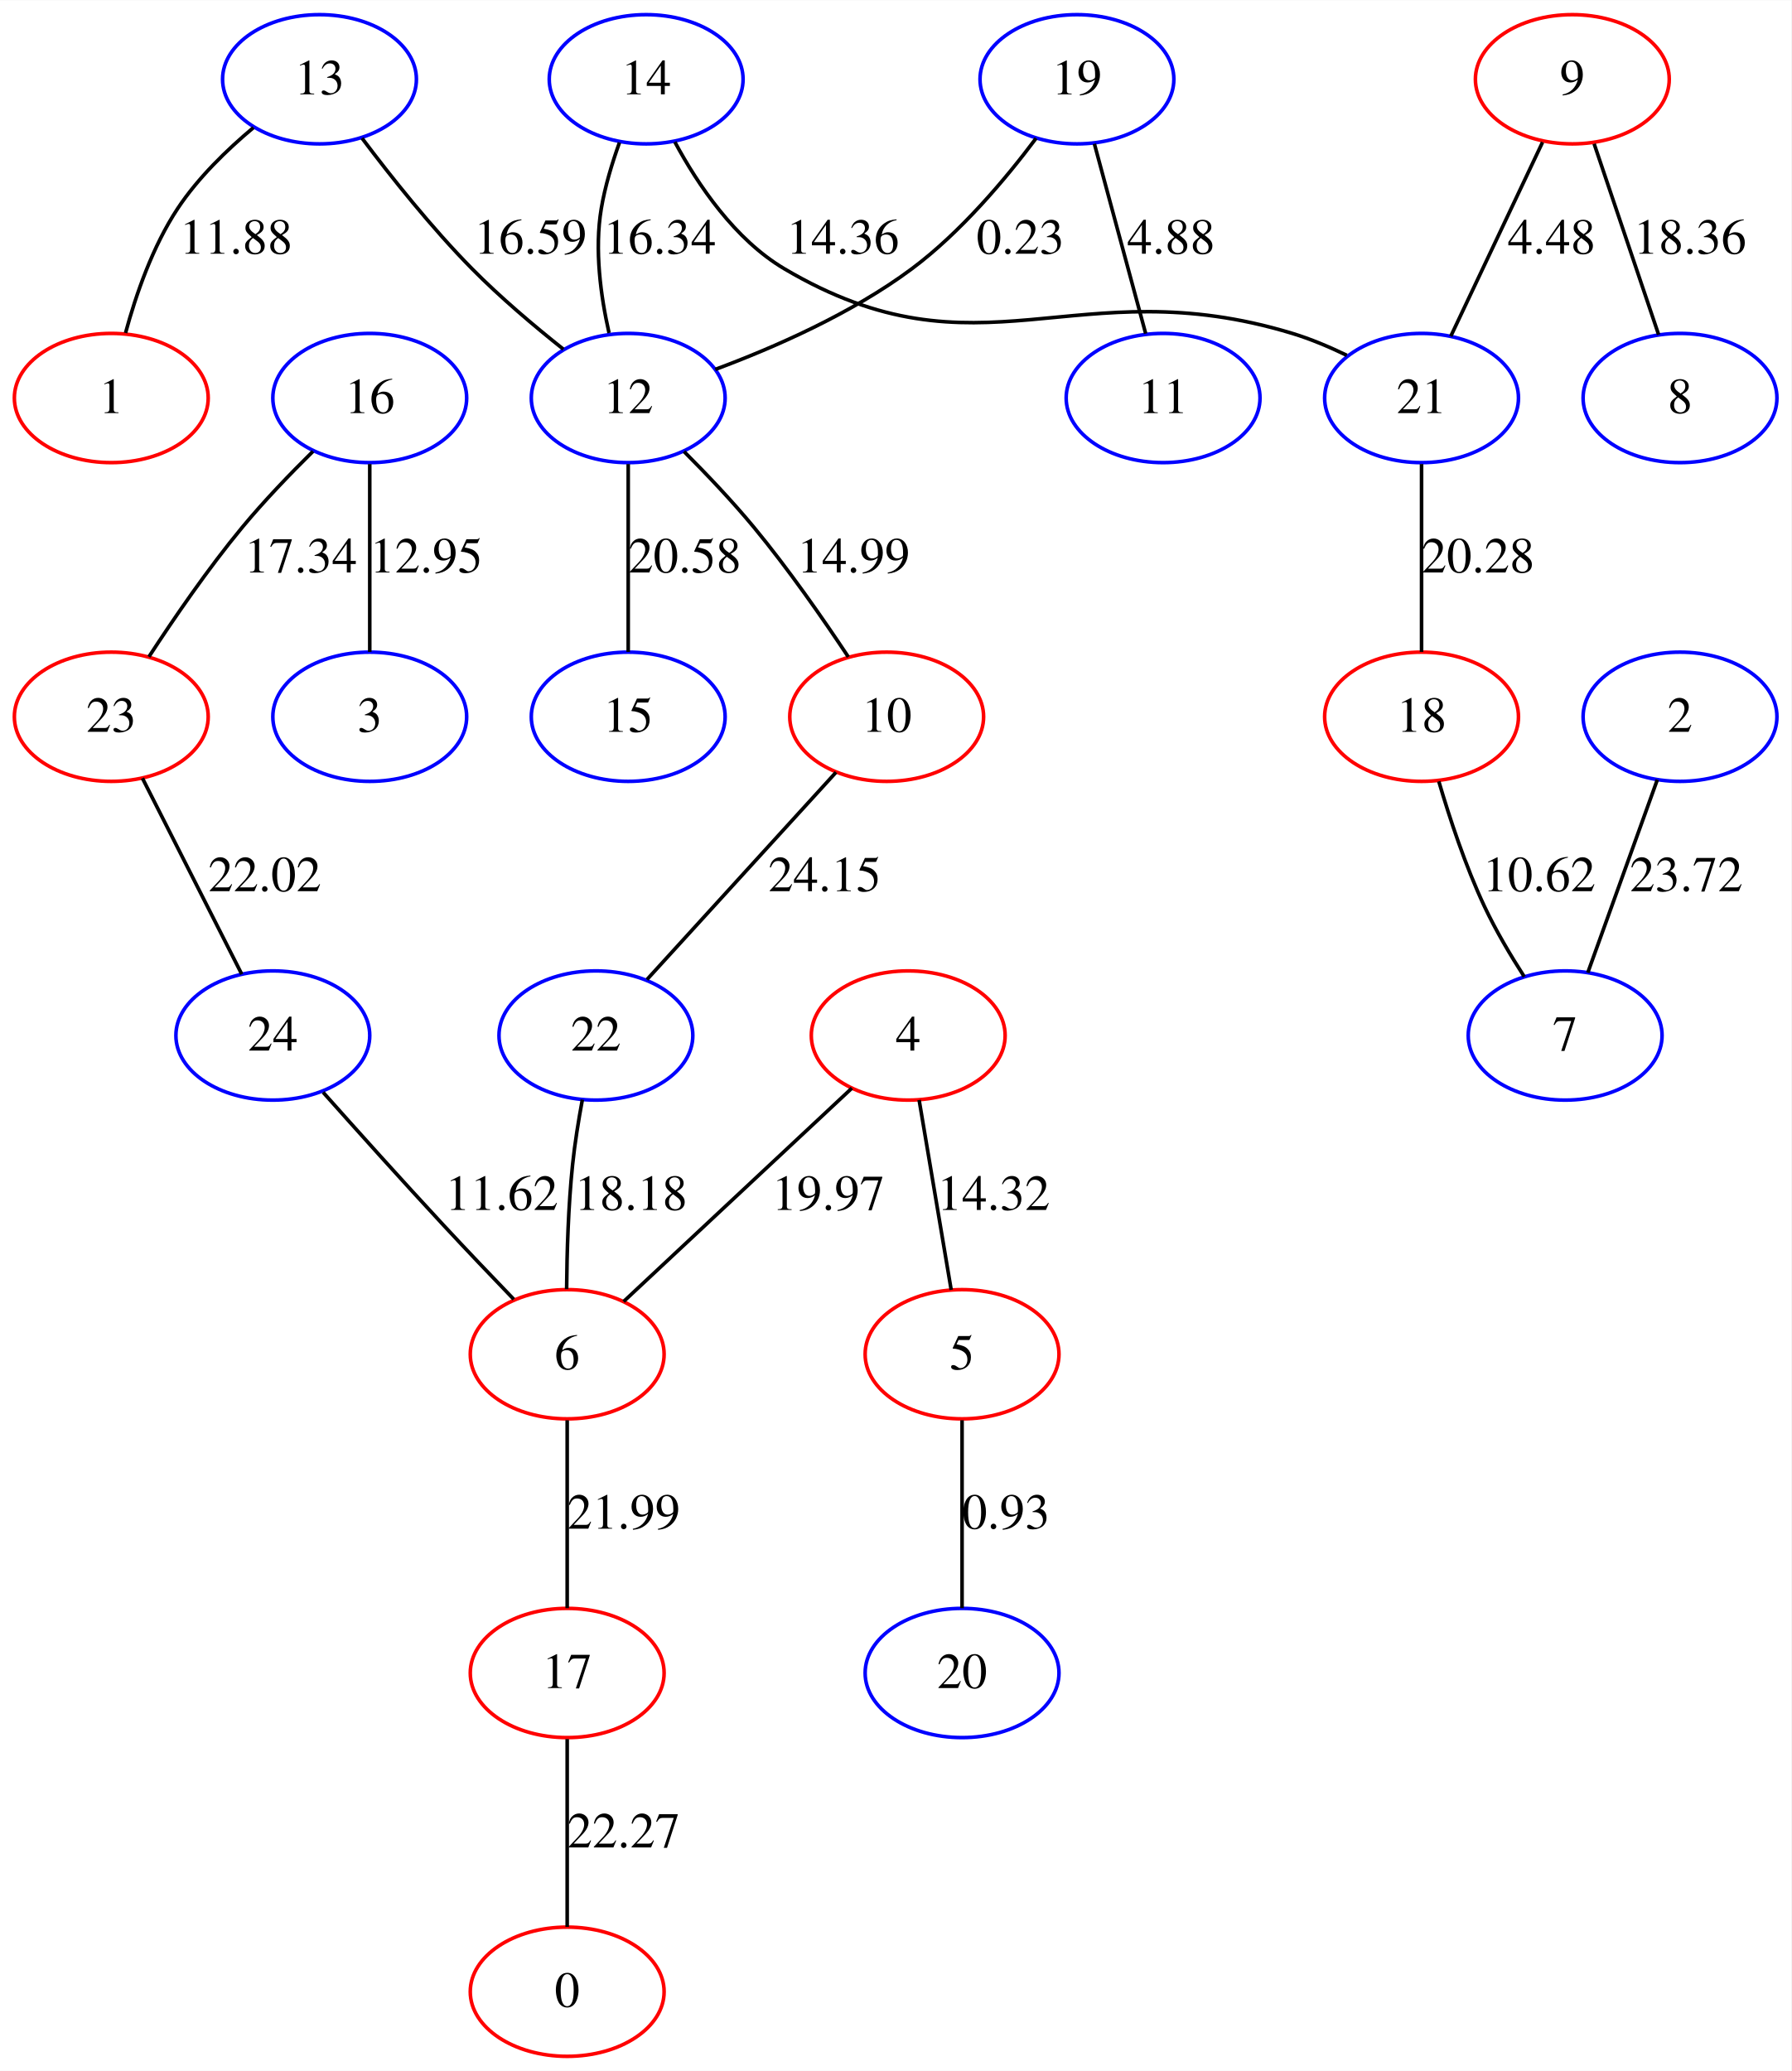
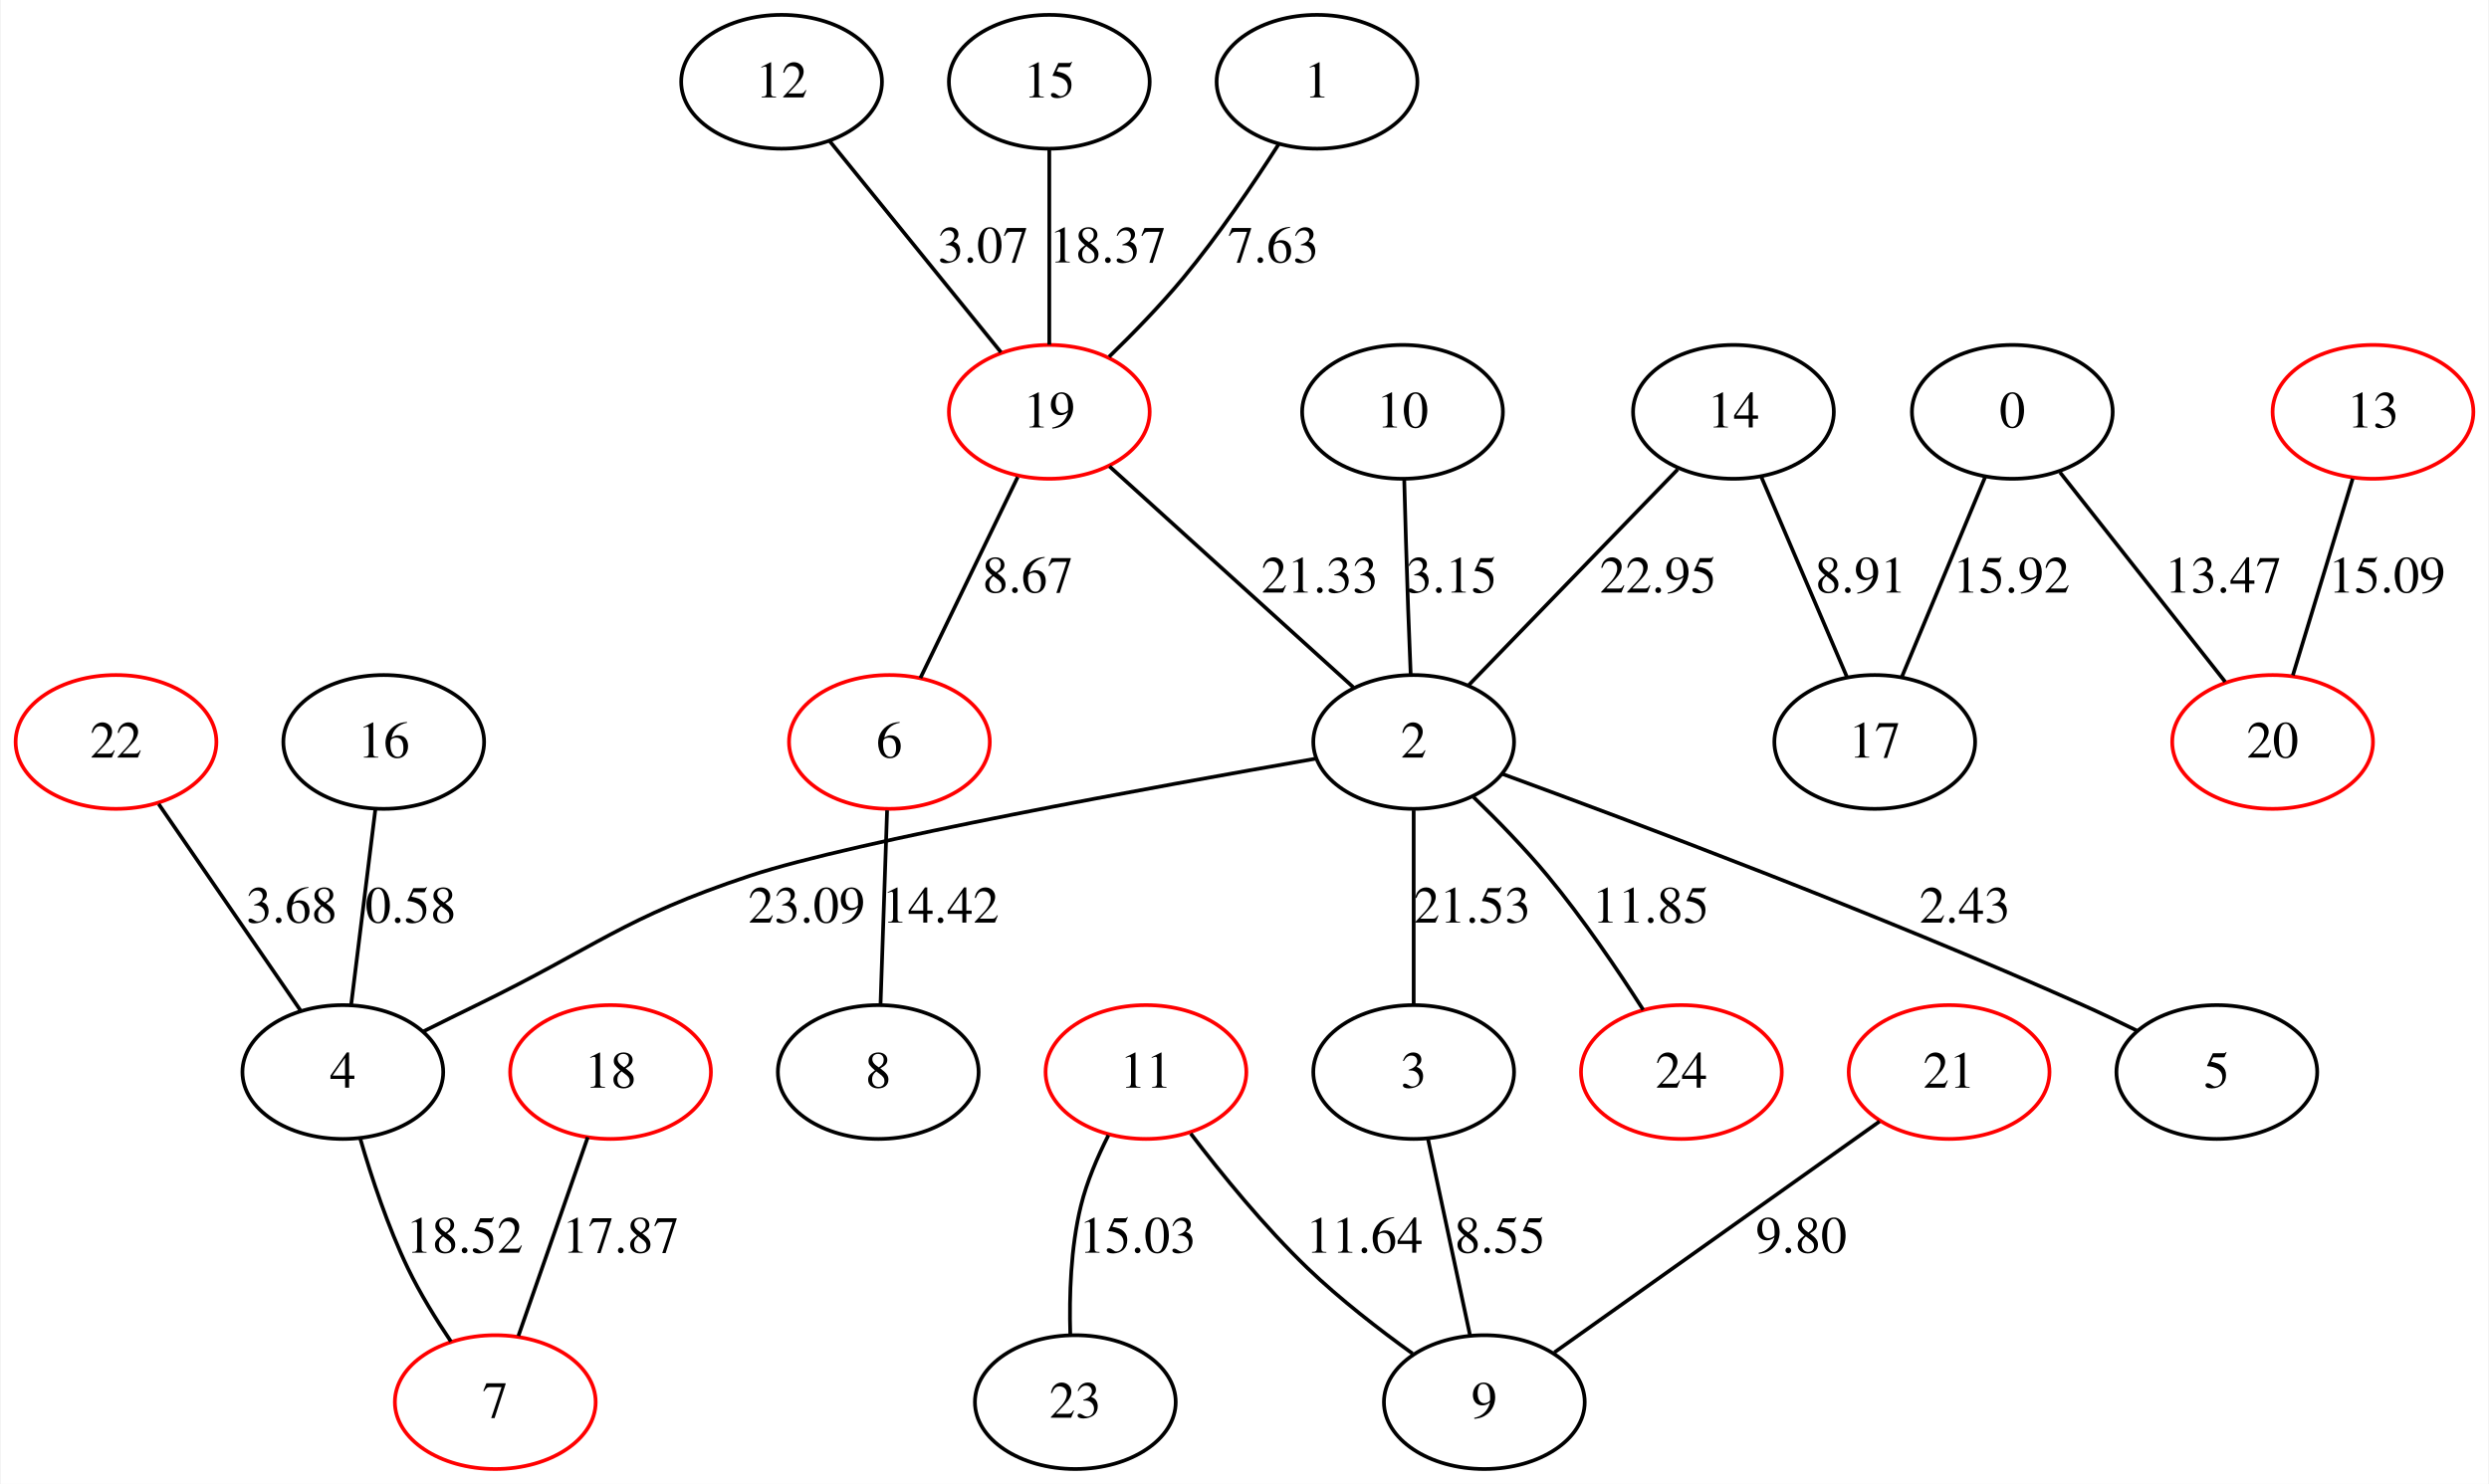
- <svg xmlns="http://www.w3.org/2000/svg" width="1920px" height="2220px" viewBox="0.00 0.00 499.00 576.80">
-   <g id="graph0" class="graph" transform="scale(1.0 1.0) rotate(0) translate(4 572.8)">
-     <polygon fill="#ffffff" stroke="transparent" points="-4,4 -4,-572.8 495,-572.8 495,4 -4,4" />
+ <svg xmlns="http://www.w3.org/2000/svg" width="1920px" height="1145px" viewBox="0.00 0.00 669.00 399.20">
+   <g id="graph0" class="graph" transform="scale(1.0 1.0) rotate(0) translate(4 395.2)">
+     <polygon fill="#ffffff" stroke="transparent" points="-4,4 -4,-395.2 665,-395.2 665,4 -4,4" />
    <g id="node1" class="node">
-       <ellipse fill="none" stroke="#0000ff" cx="162" cy="-284.4" rx="27" ry="18" />
-       <text text-anchor="middle" x="162" y="-280.2" font-family="Times,serif" font-size="14.00" fill="#000000">22</text>
+       <ellipse fill="none" stroke="#ff0000" cx="27" cy="-195.6" rx="27" ry="18" />
+       <text text-anchor="middle" x="27" y="-191.4" font-family="Times,serif" font-size="14.00" fill="#000000">22</text>
    </g>
    <g id="node2" class="node">
-       <ellipse fill="none" stroke="#ff0000" cx="154" cy="-195.6" rx="27" ry="18" />
-       <text text-anchor="middle" x="154" y="-191.4" font-family="Times,serif" font-size="14.00" fill="#000000">6</text>
+       <ellipse fill="none" stroke="#000000" cx="88" cy="-106.8" rx="27" ry="18" />
+       <text text-anchor="middle" x="88" y="-102.6" font-family="Times,serif" font-size="14.00" fill="#000000">4</text>
    </g>
    <g id="edge1" class="edge">
-       <path fill="none" stroke="#000000" d="M158.227,-266.531C157.157,-260.769 156.117,-254.338 155.5,-248.4 154.306,-236.907 153.924,-223.937 153.844,-213.728" />
-       <text text-anchor="middle" x="171.75" y="-235.8" font-family="Times,serif" font-size="14.00" fill="#000000">18.18</text>
+       <path fill="none" stroke="#000000" d="M38.474,-178.897C49.38,-163.021 65.689,-139.279 76.578,-123.428" />
+       <text text-anchor="middle" x="74.25" y="-147" font-family="Times,serif" font-size="14.00" fill="#000000">3.68</text>
    </g>
    <g id="node3" class="node">
-       <ellipse fill="none" stroke="#ff0000" cx="154" cy="-106.8" rx="27" ry="18" />
-       <text text-anchor="middle" x="154" y="-102.6" font-family="Times,serif" font-size="14.00" fill="#000000">17</text>
+       <ellipse fill="none" stroke="#ff0000" cx="129" cy="-18" rx="27" ry="18" />
+       <text text-anchor="middle" x="129" y="-13.8" font-family="Times,serif" font-size="14.00" fill="#000000">7</text>
    </g>
    <g id="edge2" class="edge">
-       <path fill="none" stroke="#000000" d="M154,-177.201C154,-161.859 154,-140.122 154,-124.872" />
-       <text text-anchor="middle" x="169.75" y="-147" font-family="Times,serif" font-size="14.00" fill="#000000">21.99</text>
+       <path fill="none" stroke="#000000" d="M92.724,-88.751C95.757,-78.335 100.132,-65.135 105.5,-54 108.741,-47.277 113.036,-40.313 117.067,-34.322" />
+       <text text-anchor="middle" x="120.75" y="-58.2" font-family="Times,serif" font-size="14.00" fill="#000000">18.52</text>
    </g>
    <g id="node4" class="node">
-       <ellipse fill="none" stroke="#ff0000" cx="154" cy="-18" rx="27" ry="18" />
-       <text text-anchor="middle" x="154" y="-13.8" font-family="Times,serif" font-size="14.00" fill="#000000">0</text>
+       <ellipse fill="none" stroke="#000000" cx="285" cy="-18" rx="27" ry="18" />
+       <text text-anchor="middle" x="285" y="-13.8" font-family="Times,serif" font-size="14.00" fill="#000000">23</text>
+     </g>
+     <g id="node5" class="node">
+       <ellipse fill="none" stroke="#ff0000" cx="448" cy="-106.8" rx="27" ry="18" />
+       <text text-anchor="middle" x="448" y="-102.6" font-family="Times,serif" font-size="14.00" fill="#000000">24</text>
+     </g>
+     <g id="node6" class="node">
+       <ellipse fill="none" stroke="#000000" cx="373" cy="-284.4" rx="27" ry="18" />
+       <text text-anchor="middle" x="373" y="-280.2" font-family="Times,serif" font-size="14.00" fill="#000000">10</text>
+     </g>
+     <g id="node7" class="node">
+       <ellipse fill="none" stroke="#000000" cx="376" cy="-195.6" rx="27" ry="18" />
+       <text text-anchor="middle" x="376" y="-191.4" font-family="Times,serif" font-size="14.00" fill="#000000">2</text>
    </g>
    <g id="edge3" class="edge">
-       <path fill="none" stroke="#000000" d="M154,-88.401C154,-73.059 154,-51.322 154,-36.072" />
-       <text text-anchor="middle" x="169.75" y="-58.2" font-family="Times,serif" font-size="14.00" fill="#000000">22.27</text>
-     </g>
-     <g id="node5" class="node">
-       <ellipse fill="none" stroke="#ff0000" cx="27" cy="-373.2" rx="27" ry="18" />
-       <text text-anchor="middle" x="27" y="-369" font-family="Times,serif" font-size="14.00" fill="#000000">23</text>
-     </g>
-     <g id="node6" class="node">
-       <ellipse fill="none" stroke="#0000ff" cx="72" cy="-284.4" rx="27" ry="18" />
-       <text text-anchor="middle" x="72" y="-280.2" font-family="Times,serif" font-size="14.00" fill="#000000">24</text>
+       <path fill="none" stroke="#000000" d="M373.455,-266.315C373.726,-256.119 374.095,-243.148 374.5,-231.6 374.702,-225.849 374.952,-219.582 375.19,-213.912" />
+       <text text-anchor="middle" x="386.25" y="-235.8" font-family="Times,serif" font-size="14.00" fill="#000000">3.15</text>
+     </g>
+     <g id="edge6" class="edge">
+       <path fill="none" stroke="#000000" d="M349.519,-191.075C306.988,-183.671 225.403,-168.865 197.5,-159.6 163.198,-148.21 156.499,-140.616 124,-124.8 119.35,-122.537 114.381,-120.079 109.665,-117.726" />
+       <text text-anchor="middle" x="212.75" y="-147" font-family="Times,serif" font-size="14.00" fill="#000000">23.09</text>
    </g>
    <g id="edge4" class="edge">
-       <path fill="none" stroke="#000000" d="M35.676,-356.079C43.645,-340.354 55.39,-317.177 63.35,-301.469" />
-       <text text-anchor="middle" x="69.75" y="-324.6" font-family="Times,serif" font-size="14.00" fill="#000000">22.02</text>
+       <path fill="none" stroke="#000000" d="M392.078,-180.786C398.551,-174.506 405.91,-166.951 412,-159.6 421.485,-148.152 430.904,-134.222 437.727,-123.545" />
+       <text text-anchor="middle" x="439.75" y="-147" font-family="Times,serif" font-size="14.00" fill="#000000">11.85</text>
+     </g>
+     <g id="node8" class="node">
+       <ellipse fill="none" stroke="#000000" cx="592" cy="-106.8" rx="27" ry="18" />
+       <text text-anchor="middle" x="592" y="-102.6" font-family="Times,serif" font-size="14.00" fill="#000000">5</text>
    </g>
    <g id="edge5" class="edge">
-       <path fill="none" stroke="#000000" d="M86.005,-268.572C95.397,-258.022 108.09,-243.888 119.5,-231.6 125.862,-224.749 132.996,-217.271 139.119,-210.915" />
-       <text text-anchor="middle" x="135.75" y="-235.8" font-family="Times,serif" font-size="14.00" fill="#000000">11.62</text>
-     </g>
-     <g id="node7" class="node">
-       <ellipse fill="none" stroke="#ff0000" cx="243" cy="-373.2" rx="27" ry="18" />
-       <text text-anchor="middle" x="243" y="-369" font-family="Times,serif" font-size="14.00" fill="#000000">10</text>
-     </g>
-     <g id="edge6" class="edge">
-       <path fill="none" stroke="#000000" d="M228.891,-357.732C214.114,-341.533 191.037,-316.233 176.219,-299.988" />
-       <text text-anchor="middle" x="225.75" y="-324.6" font-family="Times,serif" font-size="14.00" fill="#000000">24.15</text>
-     </g>
-     <g id="node8" class="node">
-       <ellipse fill="none" stroke="#0000ff" cx="320" cy="-462" rx="27" ry="18" />
-       <text text-anchor="middle" x="320" y="-457.8" font-family="Times,serif" font-size="14.00" fill="#000000">11</text>
+       <path fill="none" stroke="#000000" d="M399.865,-186.984C434.599,-174.271 500.942,-149.334 556,-124.8 560.723,-122.695 565.724,-120.303 570.447,-117.966" />
+       <text text-anchor="middle" x="524.25" y="-147" font-family="Times,serif" font-size="14.00" fill="#000000">2.43</text>
    </g>
    <g id="node9" class="node">
-       <ellipse fill="none" stroke="#0000ff" cx="171" cy="-462" rx="27" ry="18" />
-       <text text-anchor="middle" x="171" y="-457.8" font-family="Times,serif" font-size="14.00" fill="#000000">12</text>
+       <ellipse fill="none" stroke="#000000" cx="376" cy="-106.8" rx="27" ry="18" />
+       <text text-anchor="middle" x="376" y="-102.6" font-family="Times,serif" font-size="14.00" fill="#000000">3</text>
    </g>
    <g id="edge7" class="edge">
-       <path fill="none" stroke="#000000" d="M186.55,-447.088C192.831,-440.794 199.998,-433.253 206,-426 215.562,-414.444 225.251,-400.519 232.315,-389.872" />
-       <text text-anchor="middle" x="233.75" y="-413.4" font-family="Times,serif" font-size="14.00" fill="#000000">14.99</text>
+       <path fill="none" stroke="#000000" d="M376,-177.201C376,-161.859 376,-140.122 376,-124.872" />
+       <text text-anchor="middle" x="391.75" y="-147" font-family="Times,serif" font-size="14.00" fill="#000000">21.53</text>
    </g>
    <g id="node10" class="node">
-       <ellipse fill="none" stroke="#0000ff" cx="171" cy="-373.2" rx="27" ry="18" />
-       <text text-anchor="middle" x="171" y="-369" font-family="Times,serif" font-size="14.00" fill="#000000">15</text>
+       <ellipse fill="none" stroke="#000000" cx="395" cy="-18" rx="27" ry="18" />
+       <text text-anchor="middle" x="395" y="-13.8" font-family="Times,serif" font-size="14.00" fill="#000000">9</text>
    </g>
    <g id="edge8" class="edge">
-       <path fill="none" stroke="#000000" d="M171,-443.601C171,-428.259 171,-406.522 171,-391.272" />
-       <text text-anchor="middle" x="186.75" y="-413.4" font-family="Times,serif" font-size="14.00" fill="#000000">20.58</text>
+       <path fill="none" stroke="#000000" d="M379.845,-88.83C383.141,-73.424 387.866,-51.342 391.161,-35.943" />
+       <text text-anchor="middle" x="399.25" y="-58.2" font-family="Times,serif" font-size="14.00" fill="#000000">8.55</text>
    </g>
    <g id="node11" class="node">
-       <ellipse fill="none" stroke="#0000ff" cx="85" cy="-550.8" rx="27" ry="18" />
-       <text text-anchor="middle" x="85" y="-546.6" font-family="Times,serif" font-size="14.00" fill="#000000">13</text>
+       <ellipse fill="none" stroke="#ff0000" cx="304" cy="-106.8" rx="27" ry="18" />
+       <text text-anchor="middle" x="304" y="-102.6" font-family="Times,serif" font-size="14.00" fill="#000000">11</text>
    </g>
    <g id="edge9" class="edge">
-       <path fill="none" stroke="#000000" d="M96.852,-534.382C104.969,-523.582 116.261,-509.393 127.5,-498 135.348,-490.044 144.833,-482.035 152.94,-475.598" />
-       <text text-anchor="middle" x="143.75" y="-502.2" font-family="Times,serif" font-size="14.00" fill="#000000">16.59</text>
+       <path fill="none" stroke="#000000" d="M293.899,-89.784C290.947,-83.962 288.089,-77.279 286.5,-70.8 283.748,-59.578 283.342,-46.612 283.639,-36.337" />
+       <text text-anchor="middle" x="301.75" y="-58.2" font-family="Times,serif" font-size="14.00" fill="#000000">15.03</text>
+     </g>
+     <g id="edge10" class="edge">
+       <path fill="none" stroke="#000000" d="M316.033,-90.246C324.3,-79.39 335.849,-65.188 347.5,-54 356.158,-45.687 366.722,-37.516 375.688,-31.065" />
+       <text text-anchor="middle" x="362.75" y="-58.2" font-family="Times,serif" font-size="14.00" fill="#000000">11.64</text>
    </g>
    <g id="node12" class="node">
-       <ellipse fill="none" stroke="#ff0000" cx="27" cy="-462" rx="27" ry="18" />
-       <text text-anchor="middle" x="27" y="-457.8" font-family="Times,serif" font-size="14.00" fill="#000000">1</text>
-     </g>
-     <g id="edge10" class="edge">
-       <path fill="none" stroke="#000000" d="M66.606,-537.335C59.215,-531.157 51.13,-523.313 45.5,-514.8 38.534,-504.268 33.872,-490.817 30.971,-480.127" />
-       <text text-anchor="middle" x="61.75" y="-502.2" font-family="Times,serif" font-size="14.00" fill="#000000">11.88</text>
+       <ellipse fill="none" stroke="#000000" cx="206" cy="-373.2" rx="27" ry="18" />
+       <text text-anchor="middle" x="206" y="-369" font-family="Times,serif" font-size="14.00" fill="#000000">12</text>
    </g>
    <g id="node13" class="node">
-       <ellipse fill="none" stroke="#0000ff" cx="176" cy="-550.8" rx="27" ry="18" />
-       <text text-anchor="middle" x="176" y="-546.6" font-family="Times,serif" font-size="14.00" fill="#000000">14</text>
+       <ellipse fill="none" stroke="#ff0000" cx="278" cy="-284.4" rx="27" ry="18" />
+       <text text-anchor="middle" x="278" y="-280.2" font-family="Times,serif" font-size="14.00" fill="#000000">19</text>
    </g>
    <g id="edge11" class="edge">
-       <path fill="none" stroke="#000000" d="M168.561,-533.164C166.494,-527.415 164.534,-520.933 163.5,-514.8 161.56,-503.297 163.346,-490.326 165.661,-480.119" />
-       <text text-anchor="middle" x="179.75" y="-502.2" font-family="Times,serif" font-size="14.00" fill="#000000">16.34</text>
+       <path fill="none" stroke="#000000" d="M218.872,-357.324C231.897,-341.261 251.925,-316.559 264.997,-300.438" />
+       <text text-anchor="middle" x="260.25" y="-324.6" font-family="Times,serif" font-size="14.00" fill="#000000">3.07</text>
+     </g>
+     <g id="edge13" class="edge">
+       <path fill="none" stroke="#000000" d="M294.183,-269.736C312.341,-253.283 341.626,-226.747 359.793,-210.285" />
+       <text text-anchor="middle" x="350.75" y="-235.8" font-family="Times,serif" font-size="14.00" fill="#000000">21.33</text>
    </g>
    <g id="node14" class="node">
-       <ellipse fill="none" stroke="#0000ff" cx="392" cy="-462" rx="27" ry="18" />
-       <text text-anchor="middle" x="392" y="-457.8" font-family="Times,serif" font-size="14.00" fill="#000000">21</text>
+       <ellipse fill="none" stroke="#ff0000" cx="235" cy="-195.6" rx="27" ry="18" />
+       <text text-anchor="middle" x="235" y="-191.4" font-family="Times,serif" font-size="14.00" fill="#000000">6</text>
    </g>
    <g id="edge12" class="edge">
-       <path fill="none" stroke="#000000" d="M183.99,-533.334C190.447,-521.328 200.728,-506.137 214.5,-498 269.081,-465.752 295.344,-498.437 356,-480 361.081,-478.455 366.318,-476.242 371.171,-473.892" />
-       <text text-anchor="middle" x="230.75" y="-502.2" font-family="Times,serif" font-size="14.00" fill="#000000">14.36</text>
+       <path fill="none" stroke="#000000" d="M269.505,-266.856C261.917,-251.187 250.869,-228.37 243.332,-212.805" />
+       <text text-anchor="middle" x="272.25" y="-235.8" font-family="Times,serif" font-size="14.00" fill="#000000">8.67</text>
    </g>
    <g id="node15" class="node">
-       <ellipse fill="none" stroke="#ff0000" cx="392" cy="-373.2" rx="27" ry="18" />
-       <text text-anchor="middle" x="392" y="-369" font-family="Times,serif" font-size="14.00" fill="#000000">18</text>
-     </g>
-     <g id="edge13" class="edge">
-       <path fill="none" stroke="#000000" d="M392,-443.601C392,-428.259 392,-406.522 392,-391.272" />
-       <text text-anchor="middle" x="407.75" y="-413.4" font-family="Times,serif" font-size="14.00" fill="#000000">20.28</text>
+       <ellipse fill="none" stroke="#000000" cx="232" cy="-106.8" rx="27" ry="18" />
+       <text text-anchor="middle" x="232" y="-102.6" font-family="Times,serif" font-size="14.00" fill="#000000">8</text>
+     </g>
+     <g id="edge14" class="edge">
+       <path fill="none" stroke="#000000" d="M234.378,-177.201C233.86,-161.859 233.126,-140.122 232.611,-124.872" />
+       <text text-anchor="middle" x="248.75" y="-147" font-family="Times,serif" font-size="14.00" fill="#000000">14.42</text>
    </g>
    <g id="node16" class="node">
-       <ellipse fill="none" stroke="#0000ff" cx="432" cy="-284.4" rx="27" ry="18" />
-       <text text-anchor="middle" x="432" y="-280.2" font-family="Times,serif" font-size="14.00" fill="#000000">7</text>
-     </g>
-     <g id="edge14" class="edge">
-       <path fill="none" stroke="#000000" d="M396.807,-355.19C399.868,-344.787 404.243,-331.587 409.5,-320.4 412.635,-313.73 416.754,-306.777 420.61,-300.781" />
-       <text text-anchor="middle" x="424.75" y="-324.6" font-family="Times,serif" font-size="14.00" fill="#000000">10.62</text>
+       <ellipse fill="none" stroke="#ff0000" cx="634" cy="-284.4" rx="27" ry="18" />
+       <text text-anchor="middle" x="634" y="-280.2" font-family="Times,serif" font-size="14.00" fill="#000000">13</text>
    </g>
    <g id="node17" class="node">
-       <ellipse fill="none" stroke="#0000ff" cx="99" cy="-462" rx="27" ry="18" />
-       <text text-anchor="middle" x="99" y="-457.8" font-family="Times,serif" font-size="14.00" fill="#000000">16</text>
+       <ellipse fill="none" stroke="#ff0000" cx="607" cy="-195.6" rx="27" ry="18" />
+       <text text-anchor="middle" x="607" y="-191.4" font-family="Times,serif" font-size="14.00" fill="#000000">20</text>
+     </g>
+     <g id="edge15" class="edge">
+       <path fill="none" stroke="#000000" d="M628.536,-266.43C623.852,-251.024 617.138,-228.942 612.456,-213.543" />
+       <text text-anchor="middle" x="637.75" y="-235.8" font-family="Times,serif" font-size="14.00" fill="#000000">15.09</text>
+     </g>
+     <g id="node18" class="node">
+       <ellipse fill="none" stroke="#000000" cx="462" cy="-284.4" rx="27" ry="18" />
+       <text text-anchor="middle" x="462" y="-280.2" font-family="Times,serif" font-size="14.00" fill="#000000">14</text>
    </g>
    <g id="edge16" class="edge">
-       <path fill="none" stroke="#000000" d="M83.186,-447.137C76.809,-440.85 69.546,-433.301 63.5,-426 53.976,-414.499 44.422,-400.571 37.479,-389.909" />
-       <text text-anchor="middle" x="79.75" y="-413.4" font-family="Times,serif" font-size="14.00" fill="#000000">17.34</text>
-     </g>
-     <g id="node18" class="node">
-       <ellipse fill="none" stroke="#0000ff" cx="99" cy="-373.2" rx="27" ry="18" />
-       <text text-anchor="middle" x="99" y="-369" font-family="Times,serif" font-size="14.00" fill="#000000">3</text>
-     </g>
-     <g id="edge15" class="edge">
-       <path fill="none" stroke="#000000" d="M99,-443.601C99,-428.259 99,-406.522 99,-391.272" />
-       <text text-anchor="middle" x="114.75" y="-413.4" font-family="Times,serif" font-size="14.00" fill="#000000">12.95</text>
+       <path fill="none" stroke="#000000" d="M447.02,-268.932C431.235,-252.634 406.528,-227.122 390.808,-210.891" />
+       <text text-anchor="middle" x="441.75" y="-235.8" font-family="Times,serif" font-size="14.00" fill="#000000">22.95</text>
    </g>
    <g id="node19" class="node">
-       <ellipse fill="none" stroke="#0000ff" cx="296" cy="-550.8" rx="27" ry="18" />
-       <text text-anchor="middle" x="296" y="-546.6" font-family="Times,serif" font-size="14.00" fill="#000000">19</text>
+       <ellipse fill="none" stroke="#000000" cx="500" cy="-195.6" rx="27" ry="18" />
+       <text text-anchor="middle" x="500" y="-191.4" font-family="Times,serif" font-size="14.00" fill="#000000">17</text>
+     </g>
+     <g id="edge17" class="edge">
+       <path fill="none" stroke="#000000" d="M469.508,-266.856C476.17,-251.288 485.851,-228.664 492.508,-213.108" />
+       <text text-anchor="middle" x="496.25" y="-235.8" font-family="Times,serif" font-size="14.00" fill="#000000">8.91</text>
+     </g>
+     <g id="node20" class="node">
+       <ellipse fill="none" stroke="#000000" cx="278" cy="-373.2" rx="27" ry="18" />
+       <text text-anchor="middle" x="278" y="-369" font-family="Times,serif" font-size="14.00" fill="#000000">15</text>
    </g>
    <g id="edge18" class="edge">
-       <path fill="none" stroke="#000000" d="M300.857,-532.83C305.021,-517.424 310.989,-495.342 315.151,-479.943" />
-       <text text-anchor="middle" x="322.25" y="-502.2" font-family="Times,serif" font-size="14.00" fill="#000000">4.88</text>
-     </g>
-     <g id="edge17" class="edge">
-       <path fill="none" stroke="#000000" d="M284.629,-534.37C276.122,-523.013 263.644,-508.176 250,-498 233.327,-485.564 211.673,-476.075 195.254,-469.969" />
-       <text text-anchor="middle" x="280.25" y="-502.2" font-family="Times,serif" font-size="14.00" fill="#000000">0.23</text>
-     </g>
-     <g id="node20" class="node">
-       <ellipse fill="none" stroke="#0000ff" cx="464" cy="-373.2" rx="27" ry="18" />
-       <text text-anchor="middle" x="464" y="-369" font-family="Times,serif" font-size="14.00" fill="#000000">2</text>
+       <path fill="none" stroke="#000000" d="M278,-354.801C278,-339.459 278,-317.722 278,-302.472" />
+       <text text-anchor="middle" x="293.75" y="-324.6" font-family="Times,serif" font-size="14.00" fill="#000000">18.37</text>
+     </g>
+     <g id="node21" class="node">
+       <ellipse fill="none" stroke="#000000" cx="99" cy="-195.6" rx="27" ry="18" />
+       <text text-anchor="middle" x="99" y="-191.4" font-family="Times,serif" font-size="14.00" fill="#000000">16</text>
    </g>
    <g id="edge19" class="edge">
-       <path fill="none" stroke="#000000" d="M457.678,-355.656C452.068,-340.088 443.915,-317.464 438.309,-301.908" />
-       <text text-anchor="middle" x="465.75" y="-324.6" font-family="Times,serif" font-size="14.00" fill="#000000">23.72</text>
-     </g>
-     <g id="node21" class="node">
-       <ellipse fill="none" stroke="#ff0000" cx="249" cy="-284.4" rx="27" ry="18" />
-       <text text-anchor="middle" x="249" y="-280.2" font-family="Times,serif" font-size="14.00" fill="#000000">4</text>
+       <path fill="none" stroke="#000000" d="M96.774,-177.63C94.865,-162.224 92.13,-140.142 90.223,-124.743" />
+       <text text-anchor="middle" x="106.25" y="-147" font-family="Times,serif" font-size="14.00" fill="#000000">0.58</text>
+     </g>
+     <g id="node22" class="node">
+       <ellipse fill="none" stroke="#ff0000" cx="160" cy="-106.8" rx="27" ry="18" />
+       <text text-anchor="middle" x="160" y="-102.6" font-family="Times,serif" font-size="14.00" fill="#000000">18</text>
+     </g>
+     <g id="edge20" class="edge">
+       <path fill="none" stroke="#000000" d="M153.875,-89.256C148.476,-73.789 140.645,-51.358 135.218,-35.812" />
+       <text text-anchor="middle" x="162.75" y="-58.2" font-family="Times,serif" font-size="14.00" fill="#000000">17.87</text>
+     </g>
+     <g id="node23" class="node">
+       <ellipse fill="none" stroke="#000000" cx="537" cy="-284.4" rx="27" ry="18" />
+       <text text-anchor="middle" x="537" y="-280.2" font-family="Times,serif" font-size="14.00" fill="#000000">0</text>
+     </g>
+     <g id="edge22" class="edge">
+       <path fill="none" stroke="#000000" d="M549.839,-268.113C562.469,-252.09 581.64,-227.771 594.242,-211.784" />
+       <text text-anchor="middle" x="593.75" y="-235.8" font-family="Times,serif" font-size="14.00" fill="#000000">13.47</text>
    </g>
    <g id="edge21" class="edge">
-       <path fill="none" stroke="#000000" d="M233.313,-269.736C215.711,-253.283 187.322,-226.747 169.711,-210.285" />
-       <text text-anchor="middle" x="226.75" y="-235.8" font-family="Times,serif" font-size="14.00" fill="#000000">19.97</text>
-     </g>
-     <g id="node22" class="node">
-       <ellipse fill="none" stroke="#ff0000" cx="264" cy="-195.6" rx="27" ry="18" />
-       <text text-anchor="middle" x="264" y="-191.4" font-family="Times,serif" font-size="14.00" fill="#000000">5</text>
-     </g>
-     <g id="edge20" class="edge">
-       <path fill="none" stroke="#000000" d="M252.036,-266.43C254.638,-251.024 258.368,-228.942 260.969,-213.543" />
-       <text text-anchor="middle" x="272.75" y="-235.8" font-family="Times,serif" font-size="14.00" fill="#000000">14.32</text>
-     </g>
-     <g id="node23" class="node">
-       <ellipse fill="none" stroke="#0000ff" cx="264" cy="-106.8" rx="27" ry="18" />
-       <text text-anchor="middle" x="264" y="-102.6" font-family="Times,serif" font-size="14.00" fill="#000000">20</text>
-     </g>
-     <g id="edge22" class="edge">
-       <path fill="none" stroke="#000000" d="M264,-177.201C264,-161.859 264,-140.122 264,-124.872" />
-       <text text-anchor="middle" x="276.25" y="-147" font-family="Times,serif" font-size="14.00" fill="#000000">0.93</text>
+       <path fill="none" stroke="#000000" d="M529.69,-266.856C523.203,-251.288 513.777,-228.664 507.295,-213.108" />
+       <text text-anchor="middle" x="536.75" y="-235.8" font-family="Times,serif" font-size="14.00" fill="#000000">15.92</text>
    </g>
    <g id="node24" class="node">
-       <ellipse fill="none" stroke="#0000ff" cx="464" cy="-462" rx="27" ry="18" />
-       <text text-anchor="middle" x="464" y="-457.8" font-family="Times,serif" font-size="14.00" fill="#000000">8</text>
+       <ellipse fill="none" stroke="#000000" cx="350" cy="-373.2" rx="27" ry="18" />
+       <text text-anchor="middle" x="350" y="-369" font-family="Times,serif" font-size="14.00" fill="#000000">1</text>
+     </g>
+     <g id="edge23" class="edge">
+       <path fill="none" stroke="#000000" d="M339.727,-356.455C332.904,-345.778 323.485,-331.848 314,-320.4 307.91,-313.049 300.551,-305.494 294.078,-299.214" />
+       <text text-anchor="middle" x="338.25" y="-324.6" font-family="Times,serif" font-size="14.00" fill="#000000">7.63</text>
    </g>
    <g id="node25" class="node">
-       <ellipse fill="none" stroke="#ff0000" cx="434" cy="-550.8" rx="27" ry="18" />
-       <text text-anchor="middle" x="434" y="-546.6" font-family="Times,serif" font-size="14.00" fill="#000000">9</text>
-     </g>
-     <g id="edge23" class="edge">
-       <path fill="none" stroke="#000000" d="M425.702,-533.256C418.291,-517.587 407.5,-494.77 400.138,-479.205" />
-       <text text-anchor="middle" x="428.25" y="-502.2" font-family="Times,serif" font-size="14.00" fill="#000000">4.48</text>
+       <ellipse fill="none" stroke="#ff0000" cx="520" cy="-106.8" rx="27" ry="18" />
+       <text text-anchor="middle" x="520" y="-102.6" font-family="Times,serif" font-size="14.00" fill="#000000">21</text>
    </g>
    <g id="edge24" class="edge">
-       <path fill="none" stroke="#000000" d="M440.071,-532.83C445.31,-517.322 452.834,-495.051 458.041,-479.64" />
-       <text text-anchor="middle" x="466.75" y="-502.2" font-family="Times,serif" font-size="14.00" fill="#000000">18.36</text>
+       <path fill="none" stroke="#000000" d="M501.286,-93.506C477.721,-76.765 437.467,-48.169 413.842,-31.385" />
+       <text text-anchor="middle" x="480.25" y="-58.2" font-family="Times,serif" font-size="14.00" fill="#000000">9.80</text>
    </g>
  </g>
</svg>
